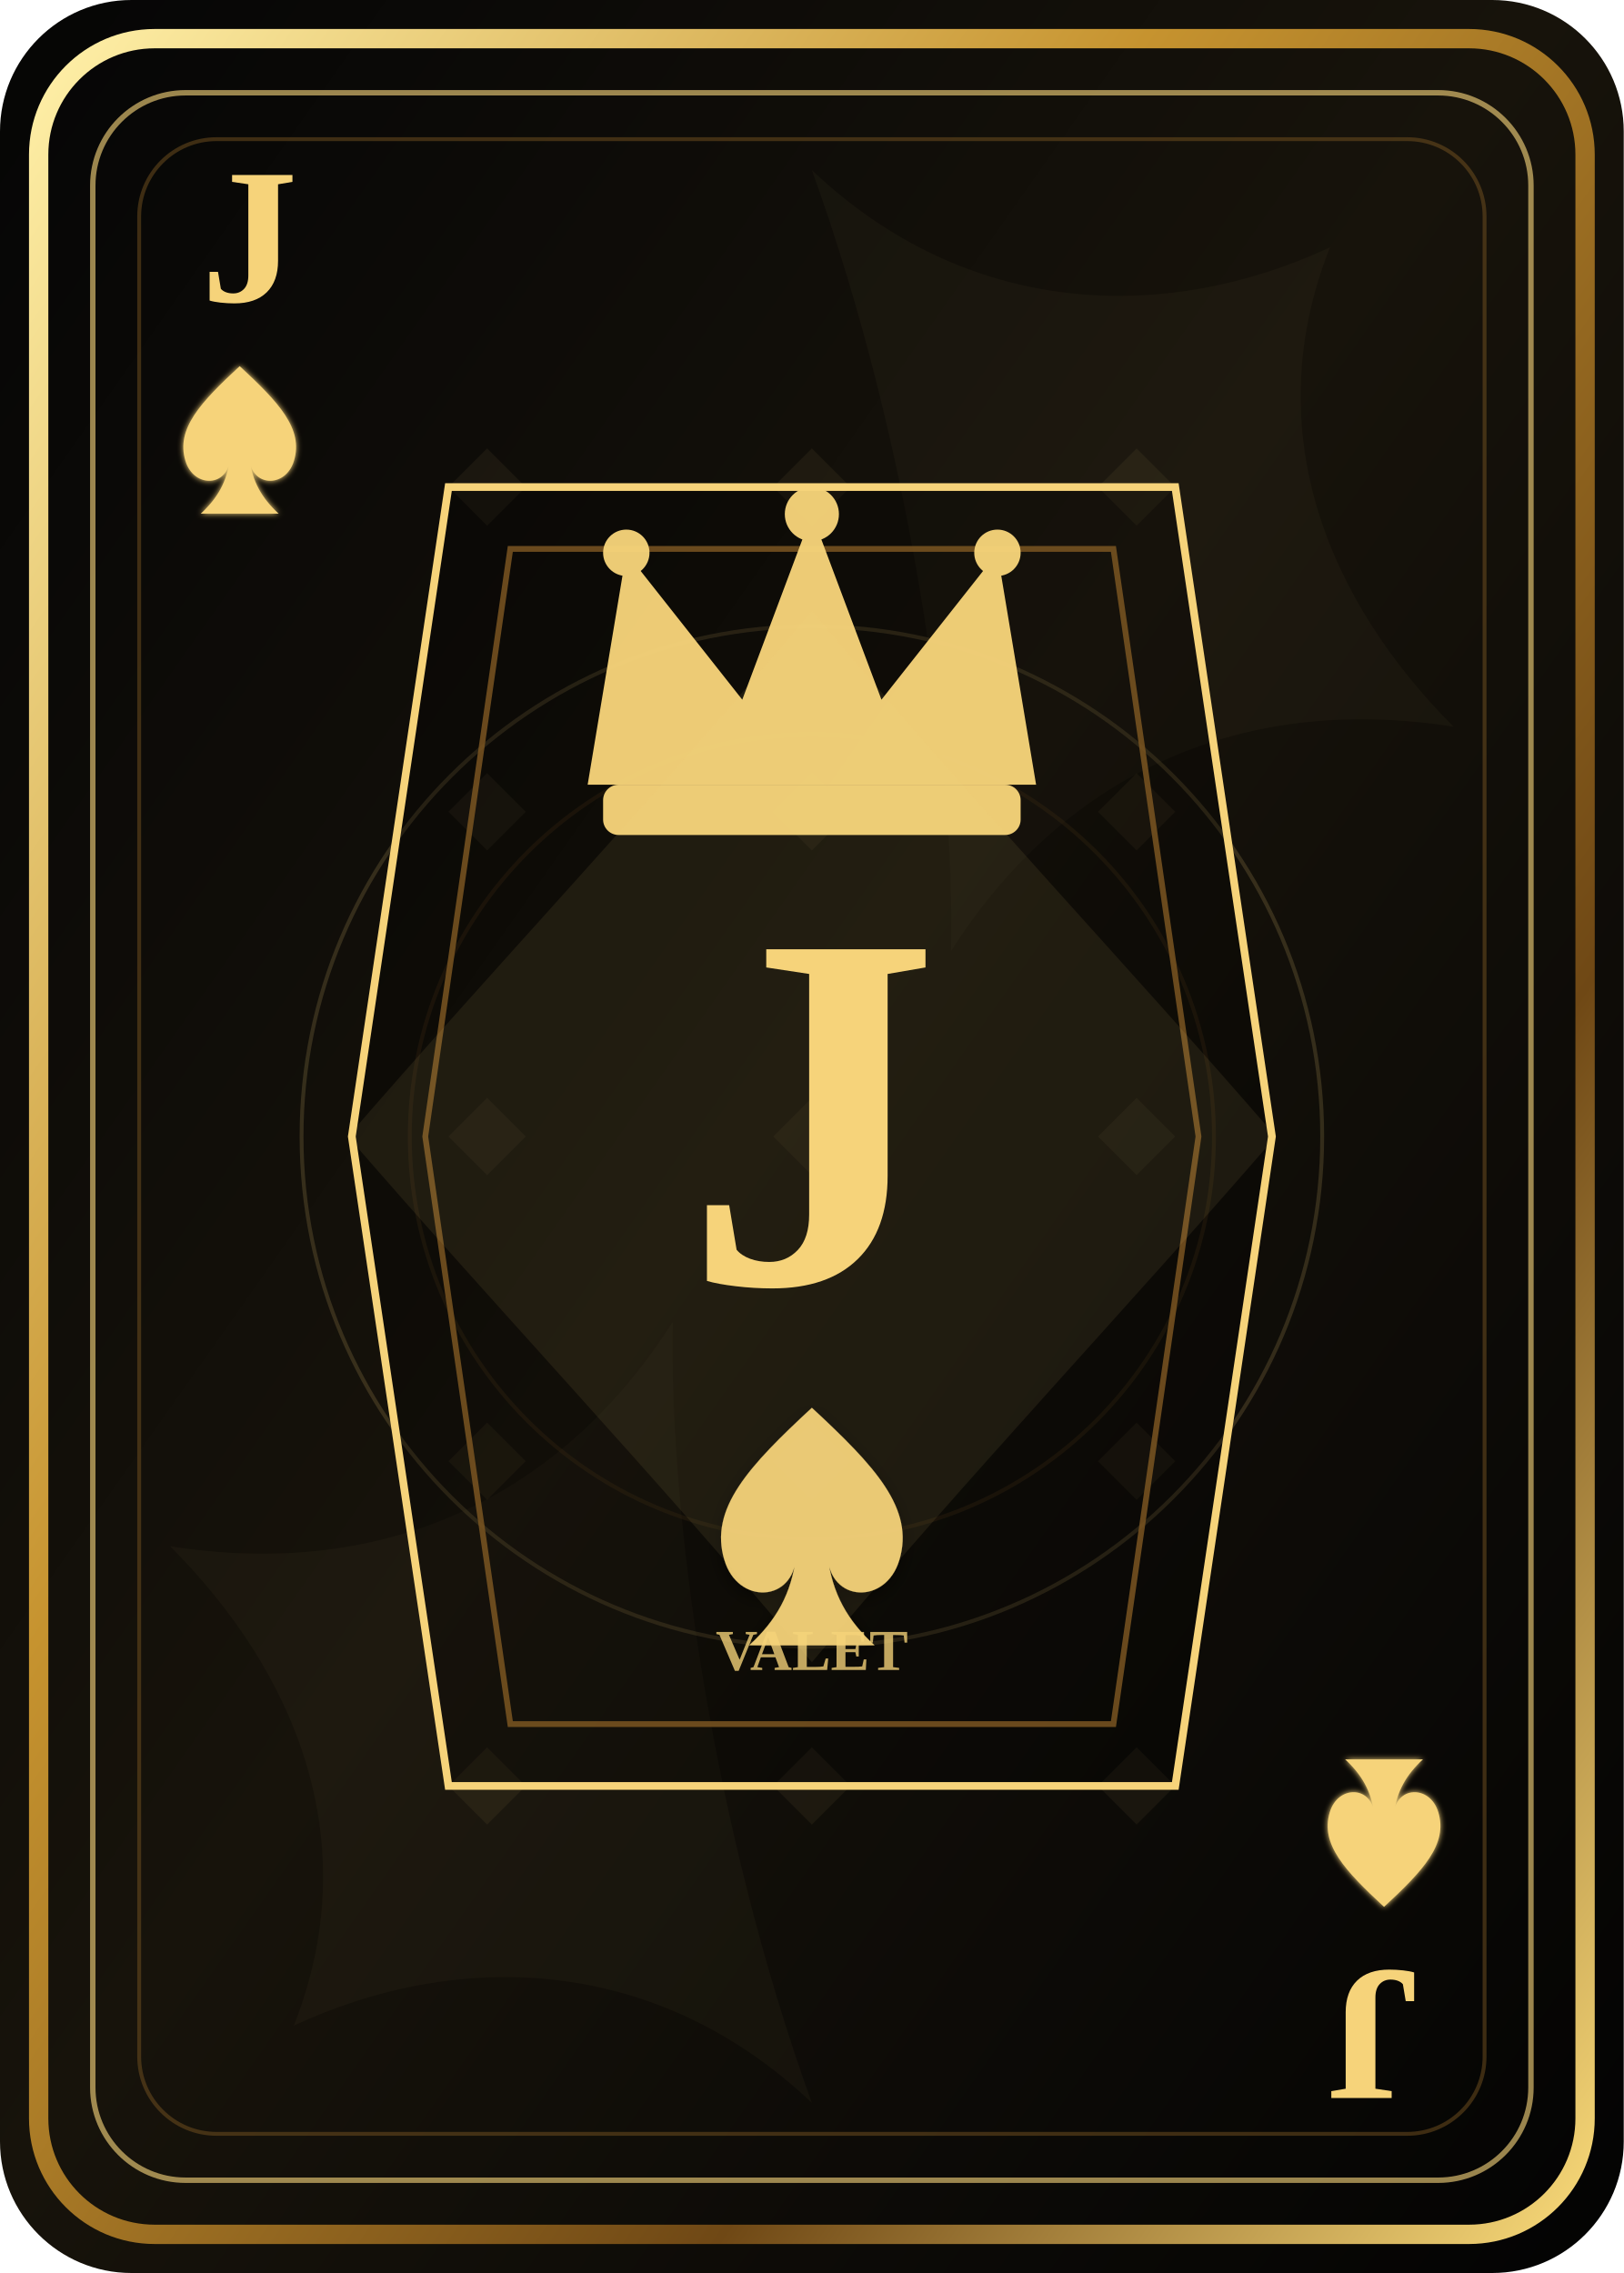
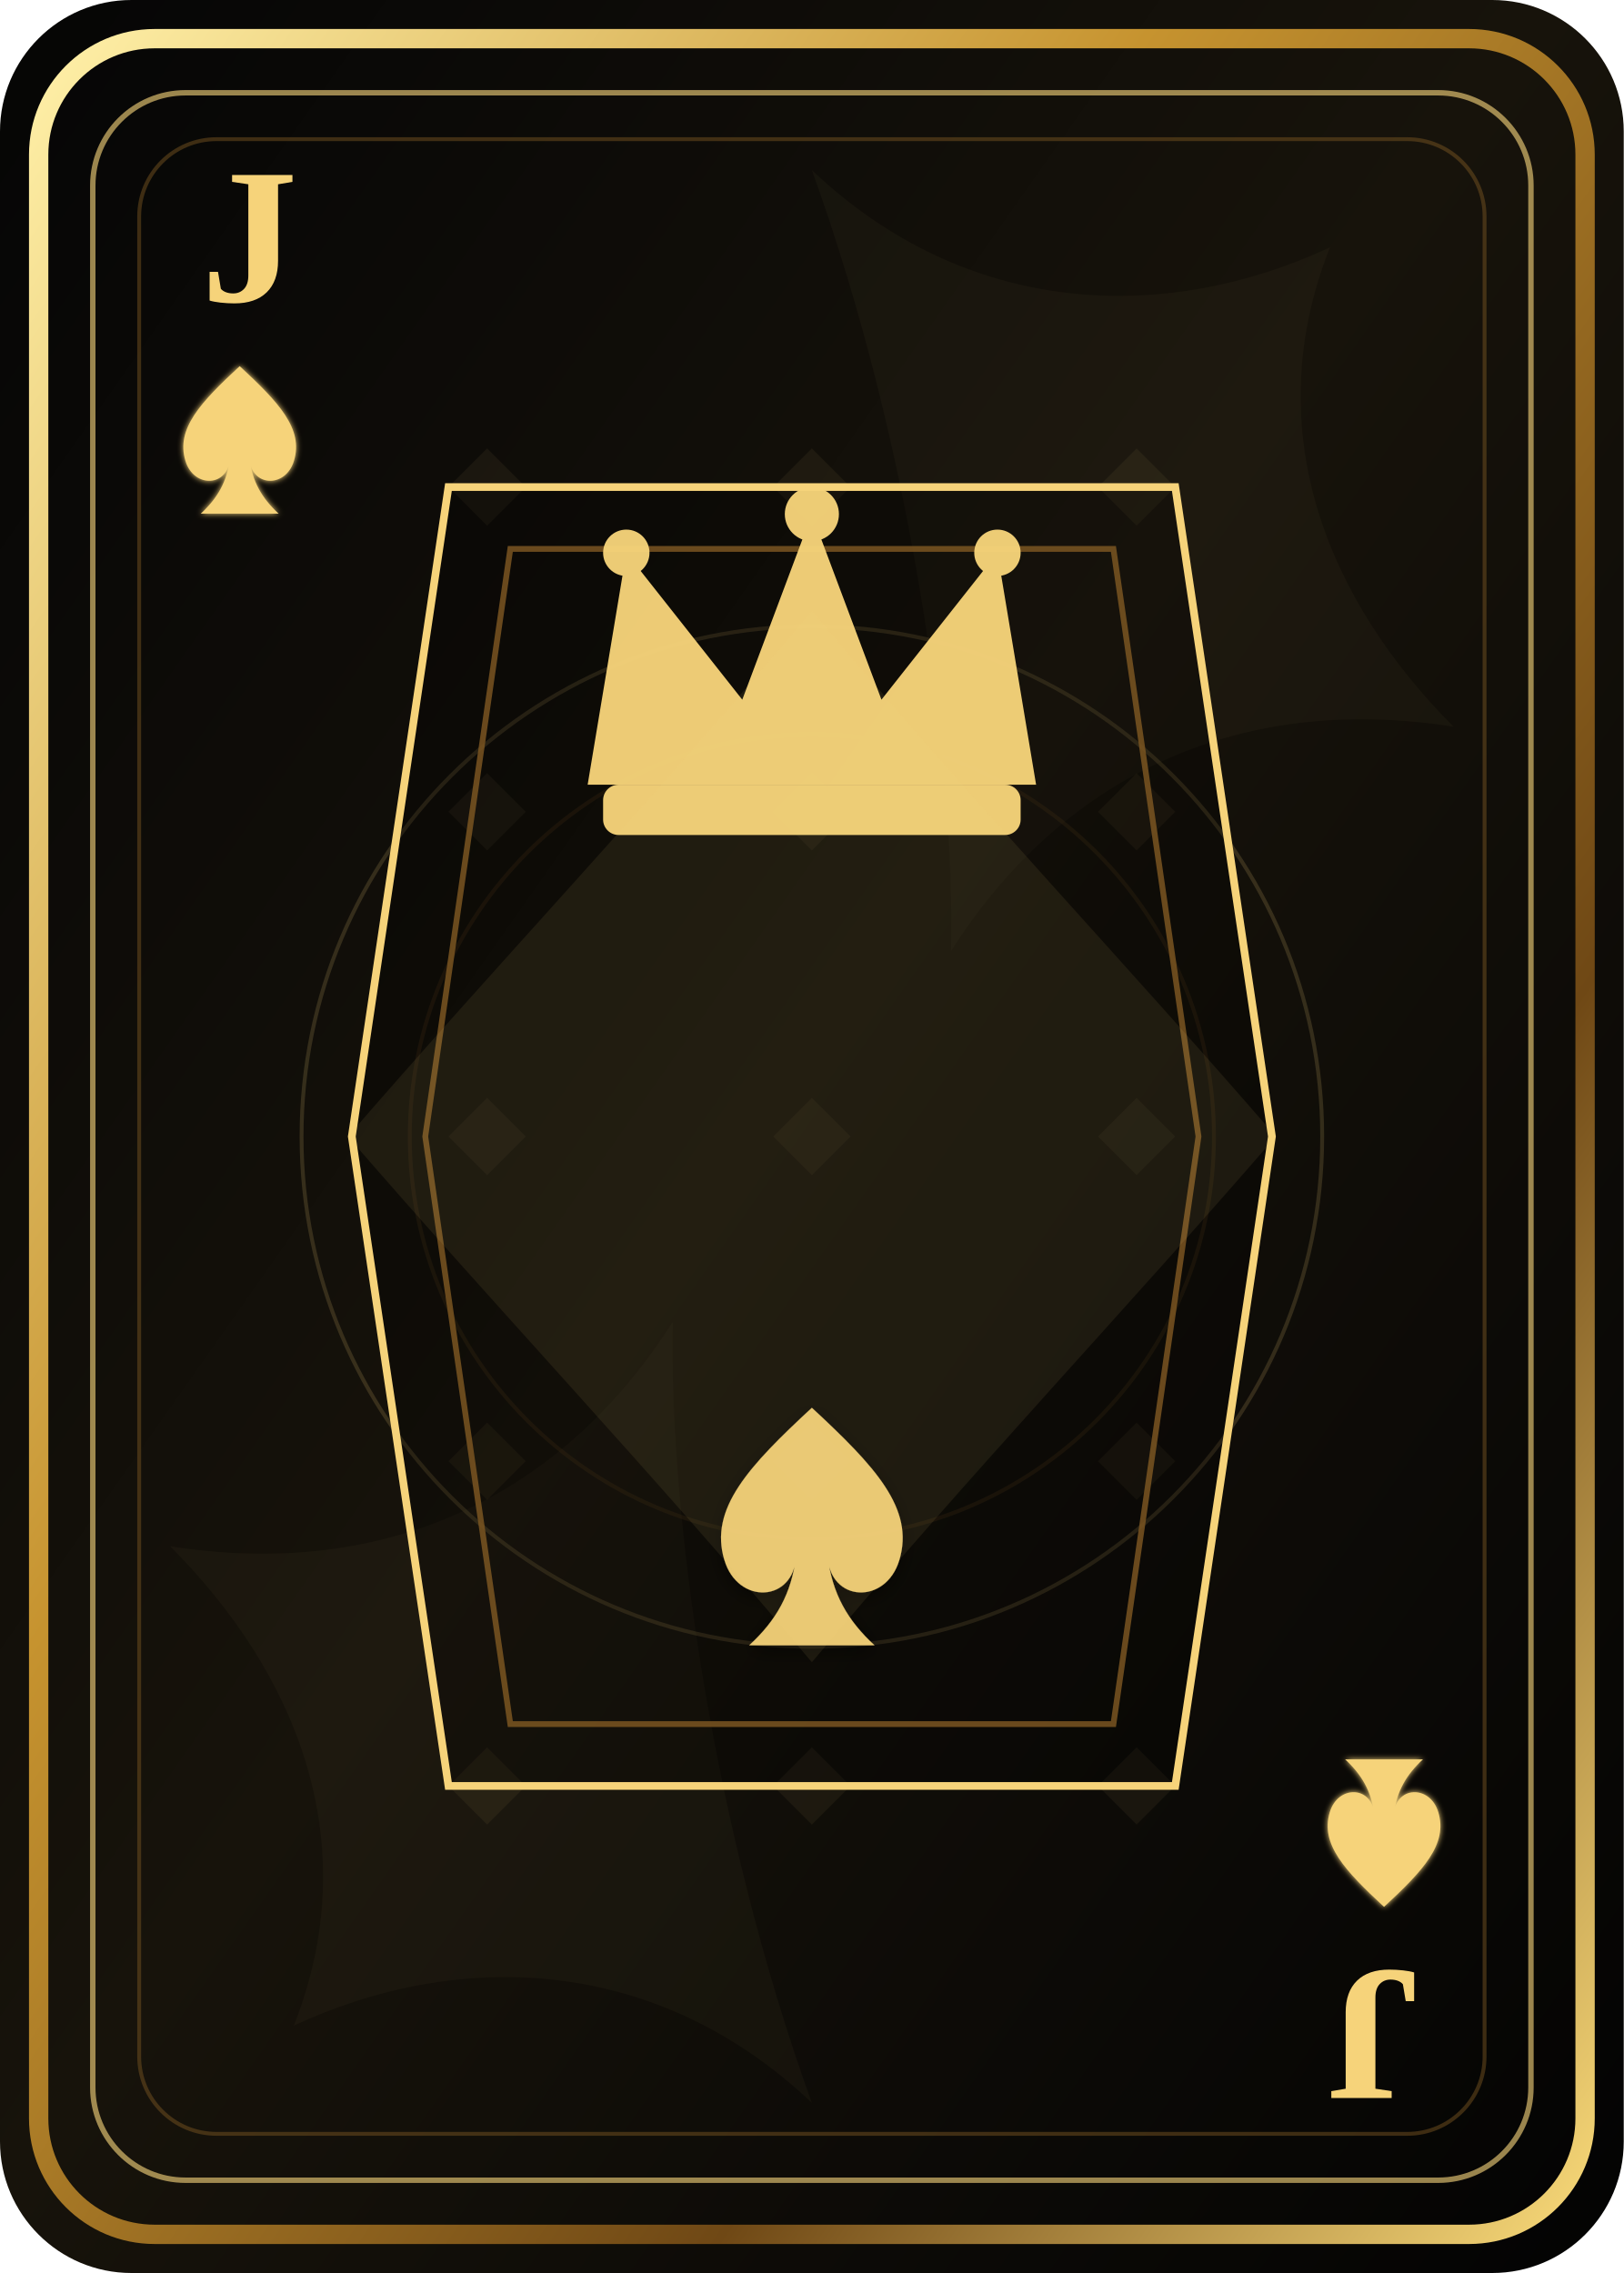
<svg xmlns="http://www.w3.org/2000/svg" width="420" height="588" viewBox="0 0 420 588" role="img" aria-labelledby="title desc">
  <defs>
    <linearGradient id="bg" x1="0" y1="0" x2="1" y2="1">
      <stop offset="0" stop-color="#050505" />
      <stop offset="0.48" stop-color="#17130b" />
      <stop offset="1" stop-color="#030303" />
    </linearGradient>
    <linearGradient id="edge" x1="0" y1="0" x2="1" y2="1">
      <stop offset="0" stop-color="#fff0a8" />
      <stop offset="0.36" stop-color="#c6932f" />
      <stop offset="0.72" stop-color="#6f4815" />
      <stop offset="1" stop-color="#f7d878" />
    </linearGradient>
    <filter id="softGlow" x="-30%" y="-30%" width="160%" height="160%">
      <feGaussianBlur stdDeviation="2.2" result="blur" />
      <feMerge>
        <feMergeNode in="blur" />
        <feMergeNode in="SourceGraphic" />
      </feMerge>
    </filter>
    <style>
      .rank { font-family: Georgia, 'Times New Roman', serif; font-weight: 700; fill: #f6d37a; letter-spacing: 0; }
      .corner .suit { filter: url(#softGlow); }
      .face-rank { font-family: Georgia, 'Times New Roman', serif; font-size: 132px; font-weight: 700; fill: #f6d37a; letter-spacing: 0; }
      .small-label { font-family: Georgia, 'Times New Roman', serif; font-size: 15px; font-weight: 700; fill: #f6d37a; letter-spacing: 0; opacity: 0.78; }
      .suit { filter: drop-shadow(0 2px 4px rgba(0,0,0,0.55)); }
    </style>
  </defs>
  <rect width="420" height="588" rx="34" fill="url(#bg)" />
  <rect x="10" y="10" width="400" height="568" rx="30" fill="none" stroke="url(#edge)" stroke-width="5" />
  <rect x="24" y="24" width="372" height="540" rx="24" fill="none" stroke="#f6d37a" stroke-width="1.4" opacity="0.62" />
  <rect x="36" y="36" width="348" height="516" rx="20" fill="none" stroke="#7a5521" stroke-width="1" opacity="0.48" />
  <path d="M210 44 C250 82 301 84 344 64 C325 112 344 156 376 188 C319 179 274 202 246 246 C247 197 236 116 210 44 Z" fill="#f6d37a" opacity="0.035" />
  <path d="M210 544 C170 506 119 504 76 524 C95 476 76 432 44 400 C101 409 146 386 174 342 C173 391 184 472 210 544 Z" fill="#f6d37a" opacity="0.035" />
  <path d="M126 116 L136 126 L126 136 L116 126 Z" fill="#f6d37a" opacity="0.055" />
  <path d="M210 116 L220 126 L210 136 L200 126 Z" fill="#f6d37a" opacity="0.055" />
  <path d="M294 116 L304 126 L294 136 L284 126 Z" fill="#f6d37a" opacity="0.055" />
  <path d="M126 200 L136 210 L126 220 L116 210 Z" fill="#f6d37a" opacity="0.055" />
  <path d="M210 200 L220 210 L210 220 L200 210 Z" fill="#f6d37a" opacity="0.055" />
  <path d="M294 200 L304 210 L294 220 L284 210 Z" fill="#f6d37a" opacity="0.055" />
  <path d="M126 284 L136 294 L126 304 L116 294 Z" fill="#f6d37a" opacity="0.055" />
  <path d="M210 284 L220 294 L210 304 L200 294 Z" fill="#f6d37a" opacity="0.055" />
  <path d="M294 284 L304 294 L294 304 L284 294 Z" fill="#f6d37a" opacity="0.055" />
  <path d="M126 368 L136 378 L126 388 L116 378 Z" fill="#f6d37a" opacity="0.055" />
  <path d="M210 368 L220 378 L210 388 L200 378 Z" fill="#f6d37a" opacity="0.055" />
  <path d="M294 368 L304 378 L294 388 L284 378 Z" fill="#f6d37a" opacity="0.055" />
  <path d="M126 452 L136 462 L126 472 L116 462 Z" fill="#f6d37a" opacity="0.055" />
  <path d="M210 452 L220 462 L210 472 L200 462 Z" fill="#f6d37a" opacity="0.055" />
  <path d="M294 452 L304 462 L294 472 L284 462 Z" fill="#f6d37a" opacity="0.055" />
  <circle cx="210" cy="294" r="132" fill="none" stroke="#f6d37a" stroke-width="1" opacity="0.16" />
  <circle cx="210" cy="294" r="104" fill="none" stroke="#7a5521" stroke-width="1" opacity="0.18" />
  <g class="corner">
    <text x="52" y="78" class="rank" font-size="50">J</text>
    <g class="suit " transform="translate(62 112) rotate(0) scale(0.36)" fill="#f6d37a" opacity="1">
      <path d="M0 -48 C-28 -22 -46 -3 -39 20 C-33 40 -8 39 -7 18 C-9 35 -16 47 -28 58 H28 C16 47 9 35 7 18 C8 39 33 40 39 20 C46 -3 28 -22 0 -48 Z" />
    </g>
  </g>
  <g class="corner" transform="translate(420 588) rotate(180)">
    <text x="52" y="78" class="rank" font-size="50">J</text>
    <g class="suit " transform="translate(62 112) rotate(0) scale(0.36)" fill="#f6d37a" opacity="1">
      <path d="M0 -48 C-28 -22 -46 -3 -39 20 C-33 40 -8 39 -7 18 C-9 35 -16 47 -28 58 H28 C16 47 9 35 7 18 C8 39 33 40 39 20 C46 -3 28 -22 0 -48 Z" />
    </g>
  </g>
  <g class="face-card">
    <path d="M116 126 H304 L329 294 L304 462 H116 L91 294 Z" fill="#000000" fill-opacity="0.28" stroke="#f6d37a" stroke-width="2" />
    <path d="M132 142 H288 L310 294 L288 446 H132 L110 294 Z" fill="none" stroke="#7a5521" stroke-width="1.5" opacity="0.85" />
    <g transform="translate(210 177)" fill="#f6d37a" opacity="0.96">
      <path d="M-58 26 L-48 -34 L-18 4 L0 -44 L18 4 L48 -34 L58 26 Z" />
      <rect x="-54" y="26" width="108" height="13" rx="4" />
      <circle cx="-48" cy="-34" r="6" />
      <circle cx="0" cy="-44" r="7" />
      <circle cx="48" cy="-34" r="6" />
    </g>
-     <text x="210" y="332" text-anchor="middle" class="face-rank">J</text>
    <g class="suit " transform="translate(210 392) rotate(0) scale(0.58)" fill="#f6d37a" opacity="0.94">
      <path d="M0 -48 C-28 -22 -46 -3 -39 20 C-33 40 -8 39 -7 18 C-9 35 -16 47 -28 58 H28 C16 47 9 35 7 18 C8 39 33 40 39 20 C46 -3 28 -22 0 -48 Z" />
    </g>
-     <text x="210" y="432" text-anchor="middle" class="small-label">VALET</text>
    <g transform="translate(210 294)" opacity="0.08" fill="#f6d37a">
      <path d="M0 -136 C42 -86 82 -44 120 0 C82 44 42 86 0 136 C-42 86 -82 44 -120 0 C-82 -44 -42 -86 0 -136 Z" />
    </g>
  </g>
</svg>
